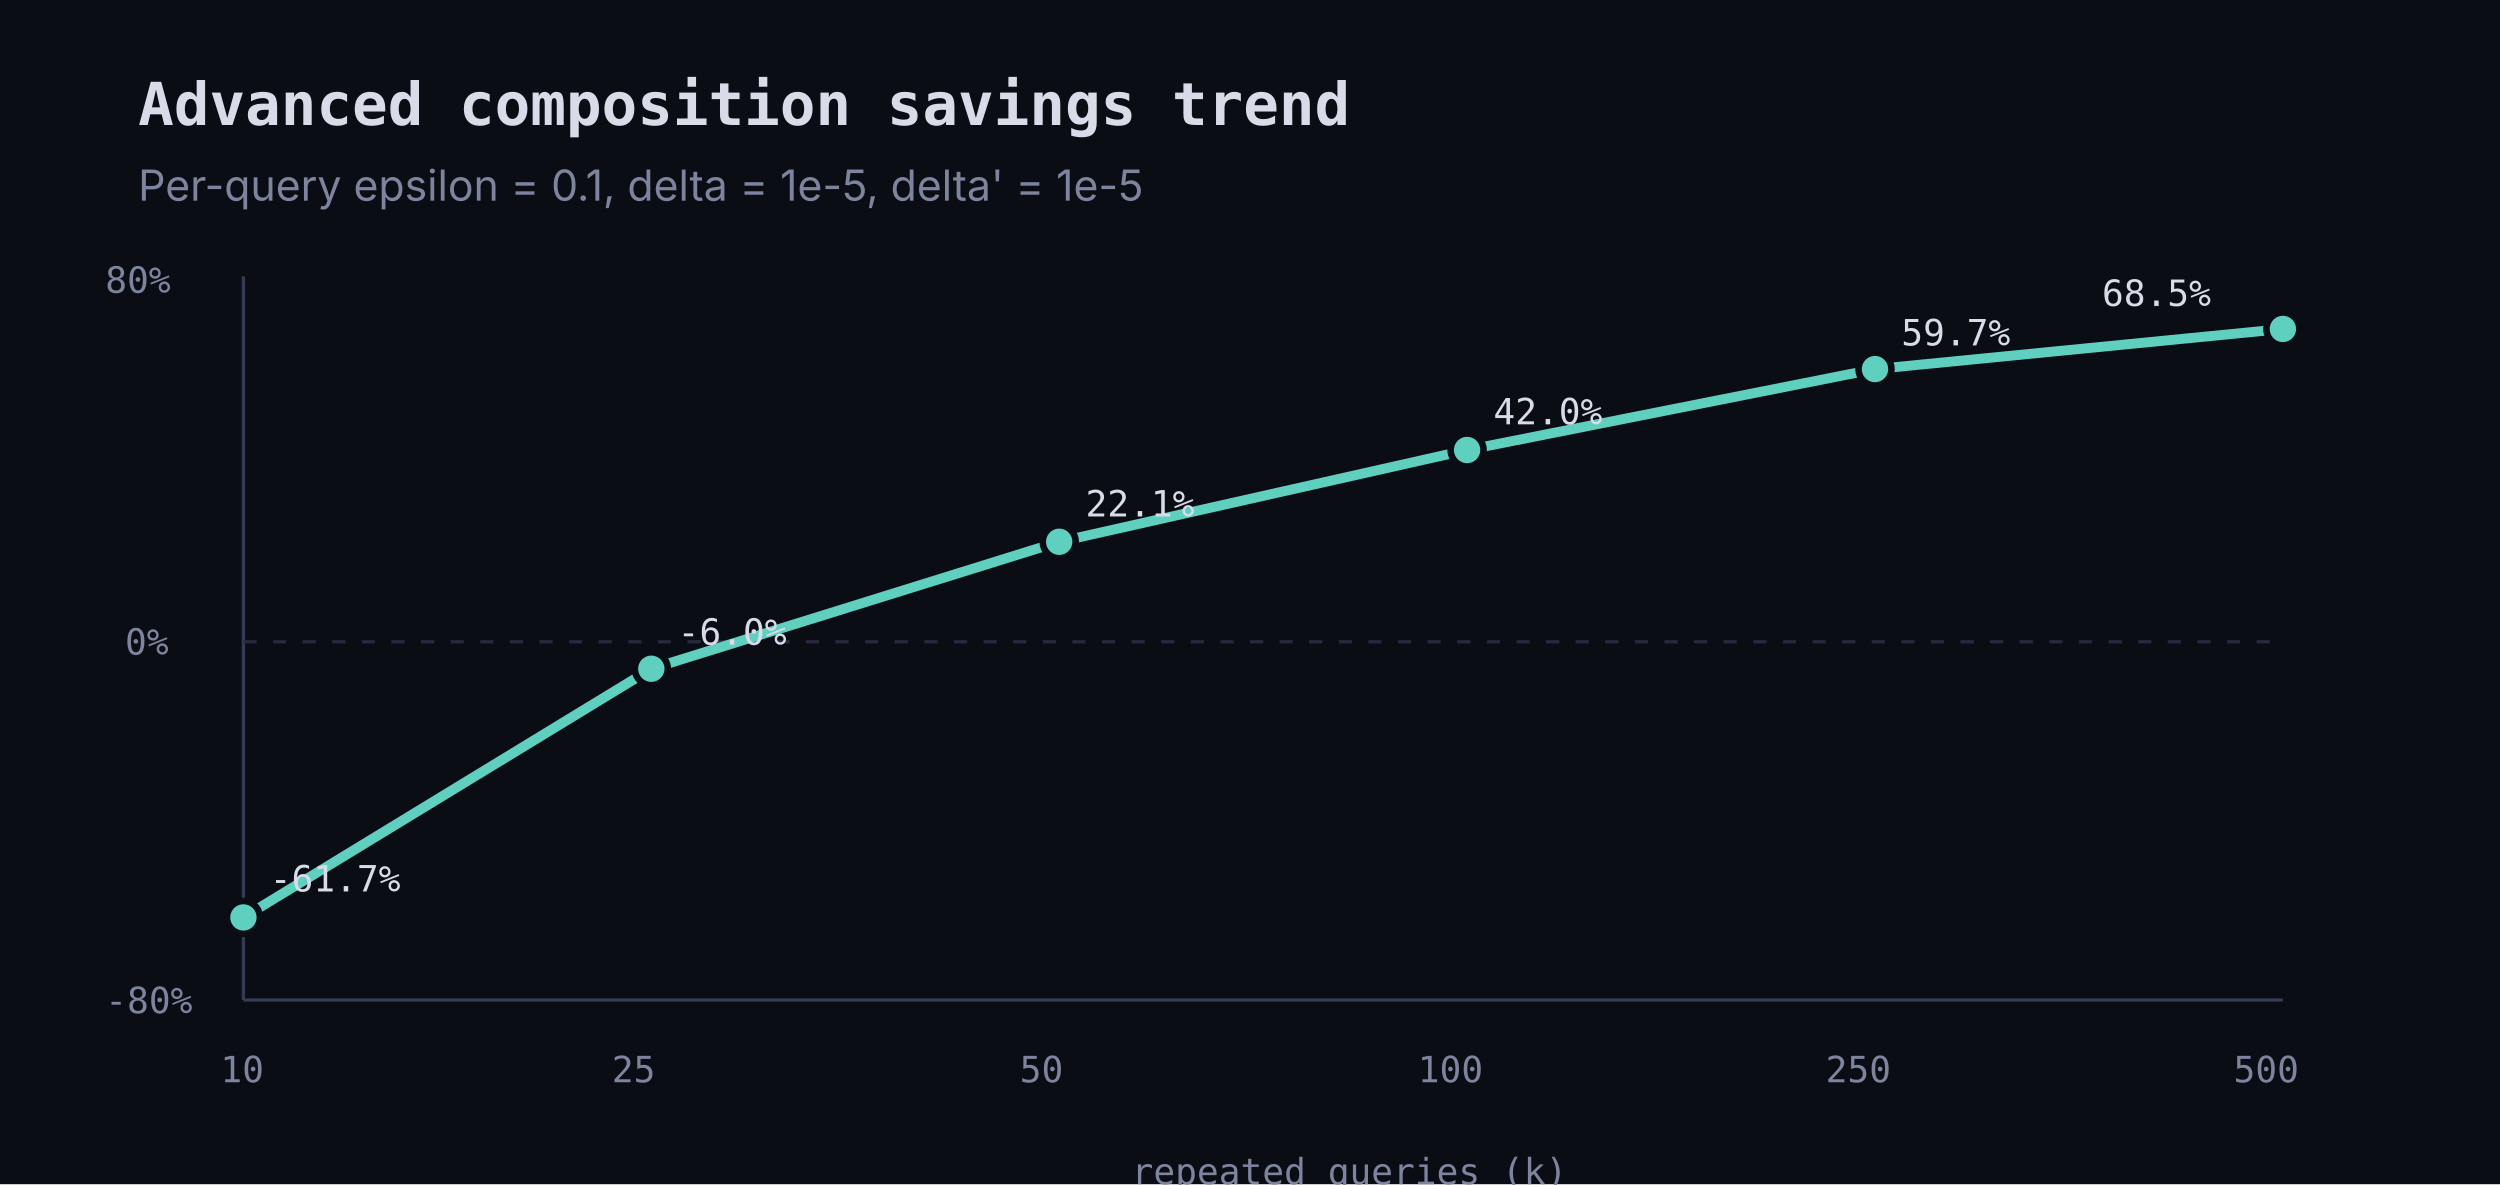
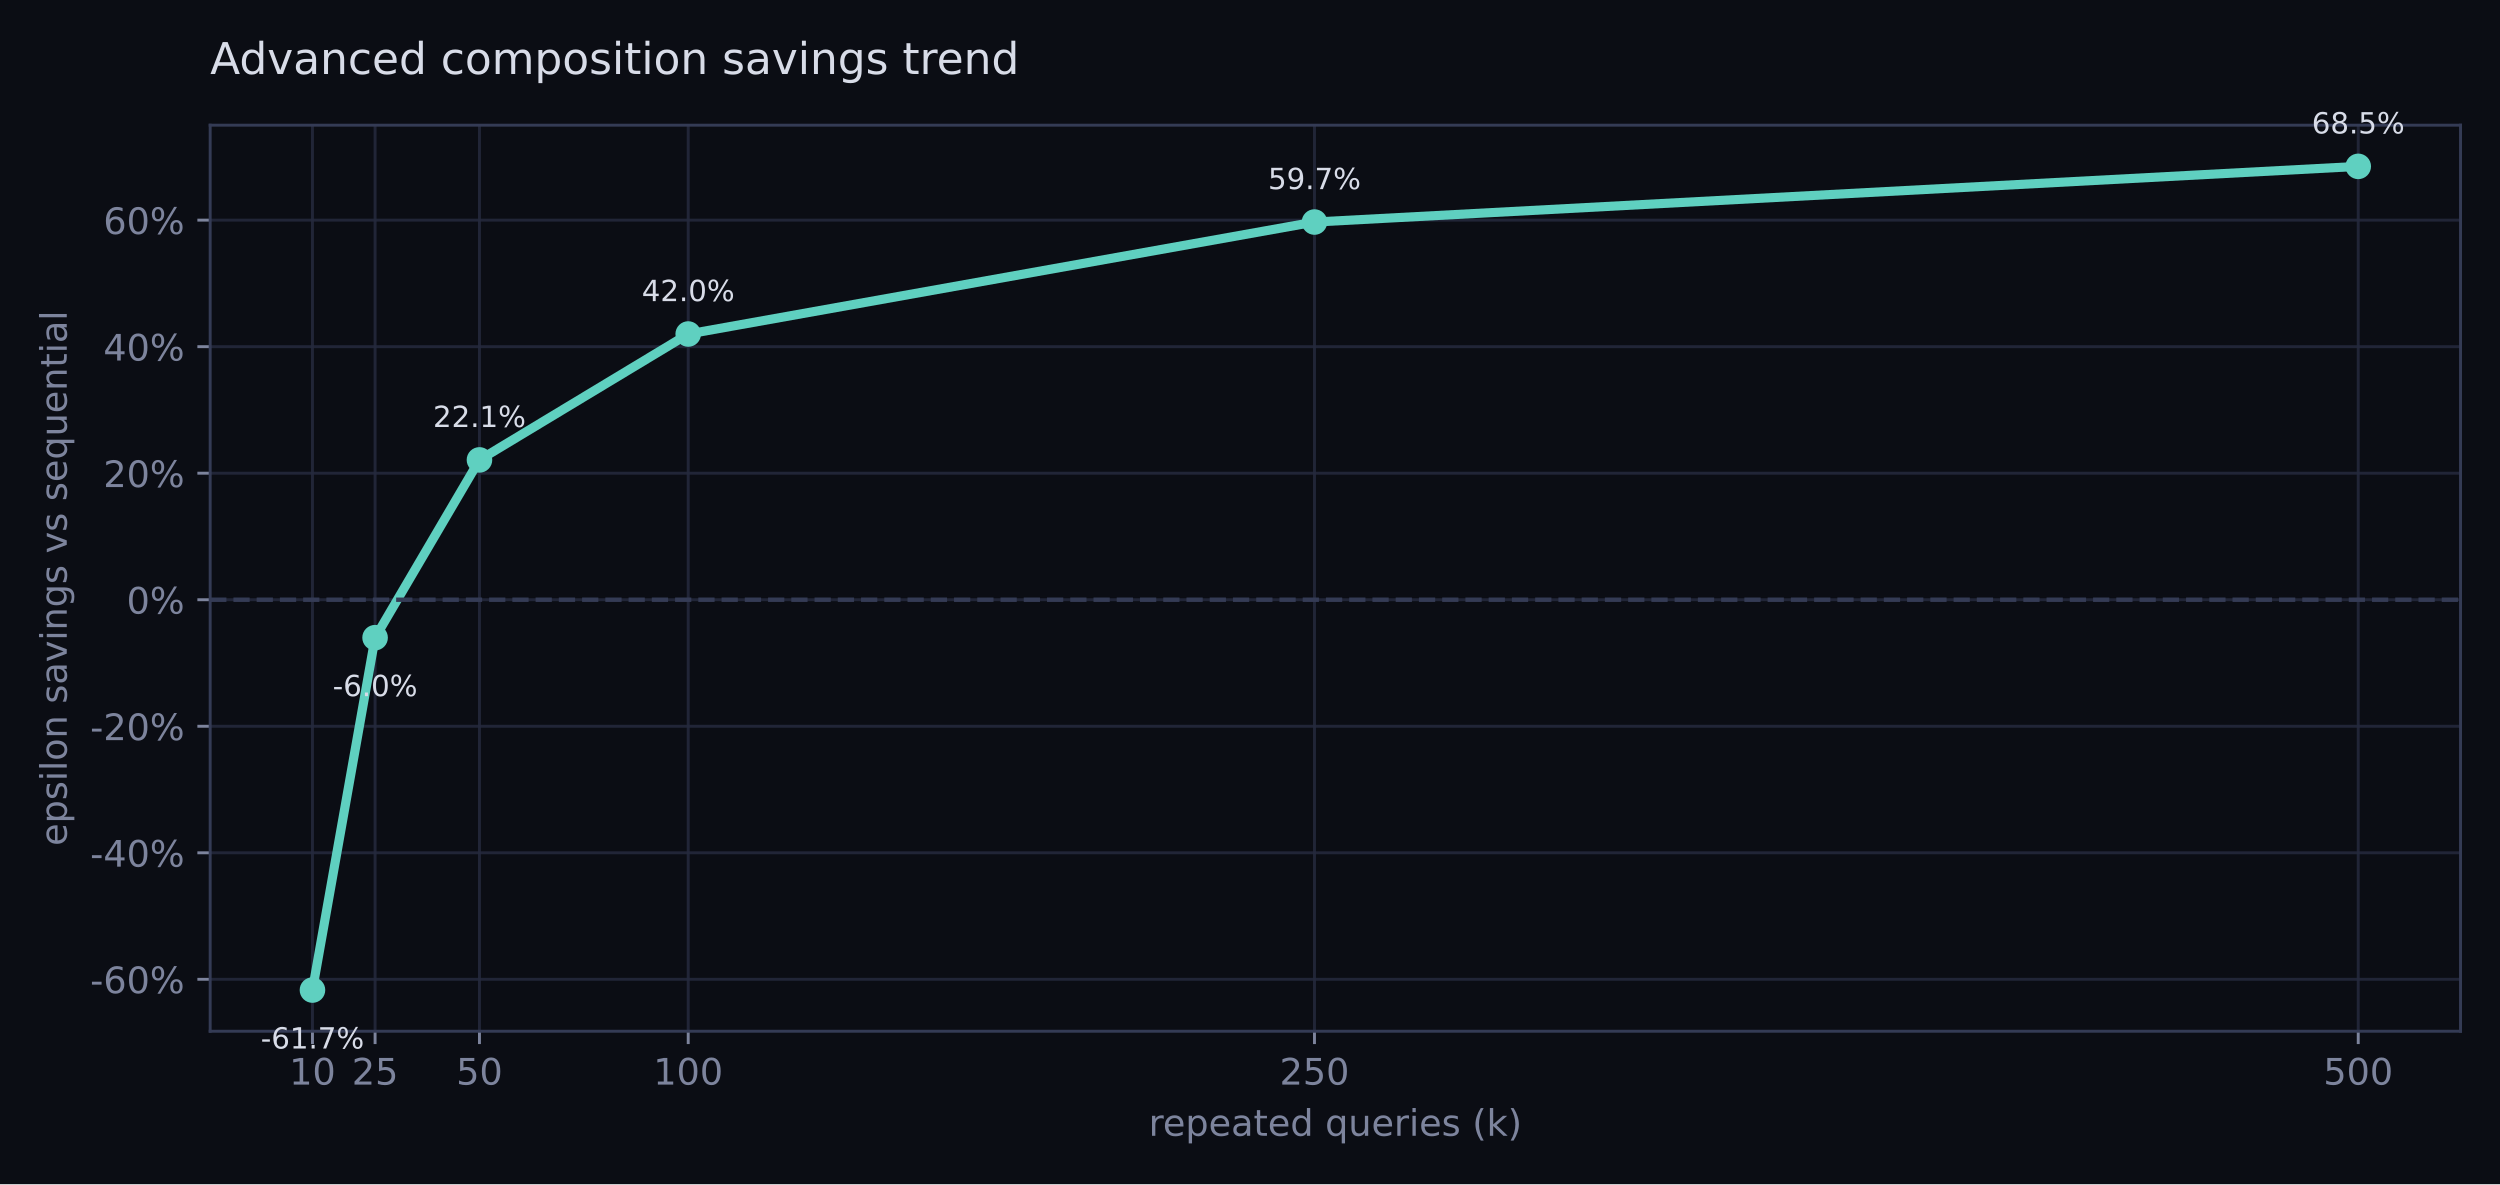
- <svg xmlns="http://www.w3.org/2000/svg" width="760" height="360" viewBox="0 0 760 360" role="img" aria-labelledby="title desc">
-   <rect width="760" height="360" fill="#0b0d14" />
-   <text x="42" y="38" fill="#d8dce8" font-family="IBM Plex Mono, Consolas, monospace" font-size="18" font-weight="600">Advanced composition savings trend</text>
-   <text x="42" y="61" fill="#7d849d" font-family="Inter, Arial, sans-serif" font-size="13">Per-query epsilon = 0.1, delta = 1e-5, delta' = 1e-5</text>
-   <g transform="translate(74 84)">
-     <line x1="0" y1="220" x2="620" y2="220" stroke="#343b55" stroke-width="1" />
-     <line x1="0" y1="0" x2="0" y2="220" stroke="#343b55" stroke-width="1" />
-     <line x1="0" y1="111.1" x2="620" y2="111.1" stroke="#252a3d" stroke-width="1" stroke-dasharray="4 5" />
-     <text x="-42" y="224" fill="#7d849d" font-family="IBM Plex Mono, Consolas, monospace" font-size="11">-80%</text>
-     <text x="-36" y="115" fill="#7d849d" font-family="IBM Plex Mono, Consolas, monospace" font-size="11">0%</text>
-     <text x="-42" y="5" fill="#7d849d" font-family="IBM Plex Mono, Consolas, monospace" font-size="11">80%</text>
-     <polyline fill="none" stroke="#5fd0c0" stroke-width="3" points="0,194.9 124,119.3 248,80.7 372,52.8 496,28.2 620,16" />
-     <g fill="#5fd0c0" stroke="#0b0d14" stroke-width="2">
-       <circle cx="0" cy="194.9" r="5" />
-       <circle cx="124" cy="119.3" r="5" />
-       <circle cx="248" cy="80.7" r="5" />
-       <circle cx="372" cy="52.8" r="5" />
-       <circle cx="496" cy="28.2" r="5" />
-       <circle cx="620" cy="16" r="5" />
+ <svg xmlns="http://www.w3.org/2000/svg" xmlns:xlink="http://www.w3.org/1999/xlink" width="684pt" height="324pt" viewBox="0 0 684 324" version="1.1">
+   <defs>
+     <style type="text/css">*{stroke-linejoin: round; stroke-linecap: butt}</style>
+   </defs>
+   <g id="figure_1">
+     <g id="patch_1">
+       <path d="M 0 324  L 684 324  L 684 0  L 0 0  z " style="fill: #0b0d14" />
    </g>
-     <g fill="#7d849d" font-family="IBM Plex Mono, Consolas, monospace" font-size="11">
-       <text x="-7" y="245">10</text>
-       <text x="112" y="245">25</text>
-       <text x="236" y="245">50</text>
-       <text x="357" y="245">100</text>
-       <text x="481" y="245">250</text>
-       <text x="605" y="245">500</text>
-       <text x="270" y="276">repeated queries (k)</text>
-     </g>
-     <g fill="#d8dce8" font-family="IBM Plex Mono, Consolas, monospace" font-size="11">
-       <text x="8" y="187">-61.7%</text>
-       <text x="132" y="112">-6.0%</text>
-       <text x="256" y="73">22.1%</text>
-       <text x="380" y="45">42.0%</text>
-       <text x="504" y="21">59.7%</text>
-       <text x="565" y="9">68.5%</text>
+     <g id="axes_1">
+       <g id="patch_2">
+         <path d="M 57.502 282.148  L 673.2 282.148  L 673.2 34.25  L 57.502 34.25  z " style="fill: #0b0d14" />
+       </g>
+       <g id="matplotlib.axis_1">
+         <g id="xtick_1">
+           <g id="line2d_1">
+             <path d="M 85.489 282.148  L 85.489 34.25  " clip-path="url(#pe9e6ed5d74)" style="fill: none; stroke: #252a3d; stroke-opacity: 0.85; stroke-width: 0.8; stroke-linecap: square" />
+           </g>
+           <g id="line2d_2">
+             <defs>
+               <path id="m5f6ce04c8d" d="M 0 0  L 0 3.5  " style="stroke: #7d849d; stroke-width: 0.8" />
+             </defs>
+             <g>
+               <use xlink:href="#m5f6ce04c8d" x="85.489" y="282.148" style="fill: #7d849d; stroke: #7d849d; stroke-width: 0.8" />
+             </g>
+           </g>
+           <g id="text_1">
+             <g style="fill: #7d849d" transform="translate(79.1261 296.7453) scale(0.1 -0.1)">
+               <defs>
+                 <path id="DejaVuSans-14" d="M 794 531  L 1825 531  L 1825 4091  L 703 3866  L 703 4441  L 1819 4666  L 2450 4666  L 2450 531  L 3481 531  L 3481 0  L 794 0  L 794 531  z " transform="scale(0.015625)" />
+                 <path id="DejaVuSans-13" d="M 2034 4250  Q 1547 4250 1301 3770  Q 1056 3291 1056 2328  Q 1056 1369 1301 889  Q 1547 409 2034 409  Q 2525 409 2770 889  Q 3016 1369 3016 2328  Q 3016 3291 2770 3770  Q 2525 4250 2034 4250  z M 2034 4750  Q 2819 4750 3233 4129  Q 3647 3509 3647 2328  Q 3647 1150 3233 529  Q 2819 -91 2034 -91  Q 1250 -91 836 529  Q 422 1150 422 2328  Q 422 3509 836 4129  Q 1250 4750 2034 4750  z " transform="scale(0.015625)" />
+               </defs>
+               <use xlink:href="#DejaVuSans-14" />
+               <use xlink:href="#DejaVuSans-13" transform="translate(63.625 0)" />
+             </g>
+           </g>
+         </g>
+         <g id="xtick_2">
+           <g id="line2d_3">
+             <path d="M 102.623 282.148  L 102.623 34.25  " clip-path="url(#pe9e6ed5d74)" style="fill: none; stroke: #252a3d; stroke-opacity: 0.85; stroke-width: 0.8; stroke-linecap: square" />
+           </g>
+           <g id="line2d_4">
+             <g>
+               <use xlink:href="#m5f6ce04c8d" x="102.623" y="282.148" style="fill: #7d849d; stroke: #7d849d; stroke-width: 0.8" />
+             </g>
+           </g>
+           <g id="text_2">
+             <g style="fill: #7d849d" transform="translate(96.26054 296.7453) scale(0.1 -0.1)">
+               <defs>
+                 <path id="DejaVuSans-15" d="M 1228 531  L 3431 531  L 3431 0  L 469 0  L 469 531  Q 828 903 1448 1529  Q 2069 2156 2228 2338  Q 2531 2678 2651 2914  Q 2772 3150 2772 3378  Q 2772 3750 2511 3984  Q 2250 4219 1831 4219  Q 1534 4219 1204 4116  Q 875 4013 500 3803  L 500 4441  Q 881 4594 1212 4672  Q 1544 4750 1819 4750  Q 2544 4750 2975 4387  Q 3406 4025 3406 3419  Q 3406 3131 3298 2873  Q 3191 2616 2906 2266  Q 2828 2175 2409 1742  Q 1991 1309 1228 531  z " transform="scale(0.015625)" />
+                 <path id="DejaVuSans-18" d="M 691 4666  L 3169 4666  L 3169 4134  L 1269 4134  L 1269 2991  Q 1406 3038 1543 3061  Q 1681 3084 1819 3084  Q 2600 3084 3056 2656  Q 3513 2228 3513 1497  Q 3513 744 3044 326  Q 2575 -91 1722 -91  Q 1428 -91 1123 -41  Q 819 9 494 109  L 494 744  Q 775 591 1075 516  Q 1375 441 1709 441  Q 2250 441 2565 725  Q 2881 1009 2881 1497  Q 2881 1984 2565 2268  Q 2250 2553 1709 2553  Q 1456 2553 1204 2497  Q 953 2441 691 2322  L 691 4666  z " transform="scale(0.015625)" />
+               </defs>
+               <use xlink:href="#DejaVuSans-15" />
+               <use xlink:href="#DejaVuSans-18" transform="translate(63.625 0)" />
+             </g>
+           </g>
+         </g>
+         <g id="xtick_3">
+           <g id="line2d_5">
+             <path d="M 131.18 282.148  L 131.18 34.25  " clip-path="url(#pe9e6ed5d74)" style="fill: none; stroke: #252a3d; stroke-opacity: 0.85; stroke-width: 0.8; stroke-linecap: square" />
+           </g>
+           <g id="line2d_6">
+             <g>
+               <use xlink:href="#m5f6ce04c8d" x="131.18" y="282.148" style="fill: #7d849d; stroke: #7d849d; stroke-width: 0.8" />
+             </g>
+           </g>
+           <g id="text_3">
+             <g style="fill: #7d849d" transform="translate(124.8179 296.7453) scale(0.1 -0.1)">
+               <use xlink:href="#DejaVuSans-18" />
+               <use xlink:href="#DejaVuSans-13" transform="translate(63.625 0)" />
+             </g>
+           </g>
+         </g>
+         <g id="xtick_4">
+           <g id="line2d_7">
+             <path d="M 188.295 282.148  L 188.295 34.25  " clip-path="url(#pe9e6ed5d74)" style="fill: none; stroke: #252a3d; stroke-opacity: 0.85; stroke-width: 0.8; stroke-linecap: square" />
+           </g>
+           <g id="line2d_8">
+             <g>
+               <use xlink:href="#m5f6ce04c8d" x="188.295" y="282.148" style="fill: #7d849d; stroke: #7d849d; stroke-width: 0.8" />
+             </g>
+           </g>
+           <g id="text_4">
+             <g style="fill: #7d849d" transform="translate(178.7515 296.7453) scale(0.1 -0.1)">
+               <use xlink:href="#DejaVuSans-14" />
+               <use xlink:href="#DejaVuSans-13" transform="translate(63.625 0)" />
+               <use xlink:href="#DejaVuSans-13" transform="translate(127.25 0)" />
+             </g>
+           </g>
+         </g>
+         <g id="xtick_5">
+           <g id="line2d_9">
+             <path d="M 359.64 282.148  L 359.64 34.25  " clip-path="url(#pe9e6ed5d74)" style="fill: none; stroke: #252a3d; stroke-opacity: 0.85; stroke-width: 0.8; stroke-linecap: square" />
+           </g>
+           <g id="line2d_10">
+             <g>
+               <use xlink:href="#m5f6ce04c8d" x="359.64" y="282.148" style="fill: #7d849d; stroke: #7d849d; stroke-width: 0.8" />
+             </g>
+           </g>
+           <g id="text_5">
+             <g style="fill: #7d849d" transform="translate(350.0959 296.7453) scale(0.1 -0.1)">
+               <use xlink:href="#DejaVuSans-15" />
+               <use xlink:href="#DejaVuSans-18" transform="translate(63.625 0)" />
+               <use xlink:href="#DejaVuSans-13" transform="translate(127.25 0)" />
+             </g>
+           </g>
+         </g>
+         <g id="xtick_6">
+           <g id="line2d_11">
+             <path d="M 645.214 282.148  L 645.214 34.25  " clip-path="url(#pe9e6ed5d74)" style="fill: none; stroke: #252a3d; stroke-opacity: 0.85; stroke-width: 0.8; stroke-linecap: square" />
+           </g>
+           <g id="line2d_12">
+             <g>
+               <use xlink:href="#m5f6ce04c8d" x="645.214" y="282.148" style="fill: #7d849d; stroke: #7d849d; stroke-width: 0.8" />
+             </g>
+           </g>
+           <g id="text_6">
+             <g style="fill: #7d849d" transform="translate(635.67 296.7453) scale(0.1 -0.1)">
+               <use xlink:href="#DejaVuSans-18" />
+               <use xlink:href="#DejaVuSans-13" transform="translate(63.625 0)" />
+               <use xlink:href="#DejaVuSans-13" transform="translate(127.25 0)" />
+             </g>
+           </g>
+         </g>
+         <g id="text_7">
+           <g style="fill: #7d849d" transform="translate(314.2832 310.7461) scale(0.1 -0.1)">
+             <defs>
+               <path id="DejaVuSans-55" d="M 2631 2963  Q 2534 3019 2420 3045  Q 2306 3072 2169 3072  Q 1681 3072 1420 2755  Q 1159 2438 1159 1844  L 1159 0  L 581 0  L 581 3500  L 1159 3500  L 1159 2956  Q 1341 3275 1631 3429  Q 1922 3584 2338 3584  Q 2397 3584 2469 3576  Q 2541 3569 2628 3553  L 2631 2963  z " transform="scale(0.015625)" />
+               <path id="DejaVuSans-48" d="M 3597 1894  L 3597 1613  L 953 1613  Q 991 1019 1311 708  Q 1631 397 2203 397  Q 2534 397 2845 478  Q 3156 559 3463 722  L 3463 178  Q 3153 47 2828 -22  Q 2503 -91 2169 -91  Q 1331 -91 842 396  Q 353 884 353 1716  Q 353 2575 817 3079  Q 1281 3584 2069 3584  Q 2775 3584 3186 3129  Q 3597 2675 3597 1894  z M 3022 2063  Q 3016 2534 2758 2815  Q 2500 3097 2075 3097  Q 1594 3097 1305 2825  Q 1016 2553 972 2059  L 3022 2063  z " transform="scale(0.015625)" />
+               <path id="DejaVuSans-53" d="M 1159 525  L 1159 -1331  L 581 -1331  L 581 3500  L 1159 3500  L 1159 2969  Q 1341 3281 1617 3432  Q 1894 3584 2278 3584  Q 2916 3584 3314 3078  Q 3713 2572 3713 1747  Q 3713 922 3314 415  Q 2916 -91 2278 -91  Q 1894 -91 1617 61  Q 1341 213 1159 525  z M 3116 1747  Q 3116 2381 2855 2742  Q 2594 3103 2138 3103  Q 1681 3103 1420 2742  Q 1159 2381 1159 1747  Q 1159 1113 1420 752  Q 1681 391 2138 391  Q 2594 391 2855 752  Q 3116 1113 3116 1747  z " transform="scale(0.015625)" />
+               <path id="DejaVuSans-44" d="M 2194 1759  Q 1497 1759 1228 1600  Q 959 1441 959 1056  Q 959 750 1161 570  Q 1363 391 1709 391  Q 2188 391 2477 730  Q 2766 1069 2766 1631  L 2766 1759  L 2194 1759  z M 3341 1997  L 3341 0  L 2766 0  L 2766 531  Q 2569 213 2275 61  Q 1981 -91 1556 -91  Q 1019 -91 701 211  Q 384 513 384 1019  Q 384 1609 779 1909  Q 1175 2209 1959 2209  L 2766 2209  L 2766 2266  Q 2766 2663 2505 2880  Q 2244 3097 1772 3097  Q 1472 3097 1187 3025  Q 903 2953 641 2809  L 641 3341  Q 956 3463 1253 3523  Q 1550 3584 1831 3584  Q 2591 3584 2966 3190  Q 3341 2797 3341 1997  z " transform="scale(0.015625)" />
+               <path id="DejaVuSans-57" d="M 1172 4494  L 1172 3500  L 2356 3500  L 2356 3053  L 1172 3053  L 1172 1153  Q 1172 725 1289 603  Q 1406 481 1766 481  L 2356 481  L 2356 0  L 1766 0  Q 1100 0 847 248  Q 594 497 594 1153  L 594 3053  L 172 3053  L 172 3500  L 594 3500  L 594 4494  L 1172 4494  z " transform="scale(0.015625)" />
+               <path id="DejaVuSans-47" d="M 2906 2969  L 2906 4863  L 3481 4863  L 3481 0  L 2906 0  L 2906 525  Q 2725 213 2448 61  Q 2172 -91 1784 -91  Q 1150 -91 751 415  Q 353 922 353 1747  Q 353 2572 751 3078  Q 1150 3584 1784 3584  Q 2172 3584 2448 3432  Q 2725 3281 2906 2969  z M 947 1747  Q 947 1113 1208 752  Q 1469 391 1925 391  Q 2381 391 2643 752  Q 2906 1113 2906 1747  Q 2906 2381 2643 2742  Q 2381 3103 1925 3103  Q 1469 3103 1208 2742  Q 947 2381 947 1747  z " transform="scale(0.015625)" />
+               <path id="DejaVuSans-3" transform="scale(0.015625)" />
+               <path id="DejaVuSans-54" d="M 947 1747  Q 947 1113 1208 752  Q 1469 391 1925 391  Q 2381 391 2643 752  Q 2906 1113 2906 1747  Q 2906 2381 2643 2742  Q 2381 3103 1925 3103  Q 1469 3103 1208 2742  Q 947 2381 947 1747  z M 2906 525  Q 2725 213 2448 61  Q 2172 -91 1784 -91  Q 1150 -91 751 415  Q 353 922 353 1747  Q 353 2572 751 3078  Q 1150 3584 1784 3584  Q 2172 3584 2448 3432  Q 2725 3281 2906 2969  L 2906 3500  L 3481 3500  L 3481 -1331  L 2906 -1331  L 2906 525  z " transform="scale(0.015625)" />
+               <path id="DejaVuSans-58" d="M 544 1381  L 544 3500  L 1119 3500  L 1119 1403  Q 1119 906 1312 657  Q 1506 409 1894 409  Q 2359 409 2629 706  Q 2900 1003 2900 1516  L 2900 3500  L 3475 3500  L 3475 0  L 2900 0  L 2900 538  Q 2691 219 2414 64  Q 2138 -91 1772 -91  Q 1169 -91 856 284  Q 544 659 544 1381  z M 1991 3584  L 1991 3584  z " transform="scale(0.015625)" />
+               <path id="DejaVuSans-4c" d="M 603 3500  L 1178 3500  L 1178 0  L 603 0  L 603 3500  z M 603 4863  L 1178 4863  L 1178 4134  L 603 4134  L 603 4863  z " transform="scale(0.015625)" />
+               <path id="DejaVuSans-56" d="M 2834 3397  L 2834 2853  Q 2591 2978 2328 3040  Q 2066 3103 1784 3103  Q 1356 3103 1142 2972  Q 928 2841 928 2578  Q 928 2378 1081 2264  Q 1234 2150 1697 2047  L 1894 2003  Q 2506 1872 2764 1633  Q 3022 1394 3022 966  Q 3022 478 2636 193  Q 2250 -91 1575 -91  Q 1294 -91 989 -36  Q 684 19 347 128  L 347 722  Q 666 556 975 473  Q 1284 391 1588 391  Q 1994 391 2212 530  Q 2431 669 2431 922  Q 2431 1156 2273 1281  Q 2116 1406 1581 1522  L 1381 1569  Q 847 1681 609 1914  Q 372 2147 372 2553  Q 372 3047 722 3315  Q 1072 3584 1716 3584  Q 2034 3584 2315 3537  Q 2597 3491 2834 3397  z " transform="scale(0.015625)" />
+               <path id="DejaVuSans-b" d="M 1984 4856  Q 1566 4138 1362 3434  Q 1159 2731 1159 2009  Q 1159 1288 1364 580  Q 1569 -128 1984 -844  L 1484 -844  Q 1016 -109 783 600  Q 550 1309 550 2009  Q 550 2706 781 3412  Q 1013 4119 1484 4856  L 1984 4856  z " transform="scale(0.015625)" />
+               <path id="DejaVuSans-4e" d="M 581 4863  L 1159 4863  L 1159 1991  L 2875 3500  L 3609 3500  L 1753 1863  L 3688 0  L 2938 0  L 1159 1709  L 1159 0  L 581 0  L 581 4863  z " transform="scale(0.015625)" />
+               <path id="DejaVuSans-c" d="M 513 4856  L 1013 4856  Q 1481 4119 1714 3412  Q 1947 2706 1947 2009  Q 1947 1309 1714 600  Q 1481 -109 1013 -844  L 513 -844  Q 928 -128 1133 580  Q 1338 1288 1338 2009  Q 1338 2731 1133 3434  Q 928 4138 513 4856  z " transform="scale(0.015625)" />
+             </defs>
+             <use xlink:href="#DejaVuSans-55" />
+             <use xlink:href="#DejaVuSans-48" transform="translate(38.90625 0)" />
+             <use xlink:href="#DejaVuSans-53" transform="translate(100.4375 0)" />
+             <use xlink:href="#DejaVuSans-48" transform="translate(163.9219 0)" />
+             <use xlink:href="#DejaVuSans-44" transform="translate(225.4531 0)" />
+             <use xlink:href="#DejaVuSans-57" transform="translate(286.7344 0)" />
+             <use xlink:href="#DejaVuSans-48" transform="translate(325.9375 0)" />
+             <use xlink:href="#DejaVuSans-47" transform="translate(387.4688 0)" />
+             <use xlink:href="#DejaVuSans-3" transform="translate(450.9531 0)" />
+             <use xlink:href="#DejaVuSans-54" transform="translate(482.7344 0)" />
+             <use xlink:href="#DejaVuSans-58" transform="translate(546.2188 0)" />
+             <use xlink:href="#DejaVuSans-48" transform="translate(609.5938 0)" />
+             <use xlink:href="#DejaVuSans-55" transform="translate(671.125 0)" />
+             <use xlink:href="#DejaVuSans-4c" transform="translate(712.2344 0)" />
+             <use xlink:href="#DejaVuSans-48" transform="translate(740.0156 0)" />
+             <use xlink:href="#DejaVuSans-56" transform="translate(801.5469 0)" />
+             <use xlink:href="#DejaVuSans-3" transform="translate(853.6406 0)" />
+             <use xlink:href="#DejaVuSans-b" transform="translate(885.4219 0)" />
+             <use xlink:href="#DejaVuSans-4e" transform="translate(924.4375 0)" />
+             <use xlink:href="#DejaVuSans-c" transform="translate(982.3438 0)" />
+           </g>
+         </g>
+       </g>
+       <g id="matplotlib.axis_2">
+         <g id="ytick_1">
+           <g id="line2d_13">
+             <path d="M 57.502 267.937  L 673.2 267.937  " clip-path="url(#pe9e6ed5d74)" style="fill: none; stroke: #252a3d; stroke-opacity: 0.85; stroke-width: 0.8; stroke-linecap: square" />
+           </g>
+           <g id="line2d_14">
+             <defs>
+               <path id="m84ebb48e08" d="M 0 0  L -3.5 0  " style="stroke: #7d849d; stroke-width: 0.8" />
+             </defs>
+             <g>
+               <use xlink:href="#m84ebb48e08" x="57.502" y="267.937" style="fill: #7d849d; stroke: #7d849d; stroke-width: 0.8" />
+             </g>
+           </g>
+           <g id="text_8">
+             <g style="fill: #7d849d" transform="translate(24.66797 271.7359) scale(0.1 -0.1)">
+               <defs>
+                 <path id="DejaVuSans-10" d="M 313 2009  L 1997 2009  L 1997 1497  L 313 1497  L 313 2009  z " transform="scale(0.015625)" />
+                 <path id="DejaVuSans-19" d="M 2113 2584  Q 1688 2584 1439 2293  Q 1191 2003 1191 1497  Q 1191 994 1439 701  Q 1688 409 2113 409  Q 2538 409 2786 701  Q 3034 994 3034 1497  Q 3034 2003 2786 2293  Q 2538 2584 2113 2584  z M 3366 4563  L 3366 3988  Q 3128 4100 2886 4159  Q 2644 4219 2406 4219  Q 1781 4219 1451 3797  Q 1122 3375 1075 2522  Q 1259 2794 1537 2939  Q 1816 3084 2150 3084  Q 2853 3084 3261 2657  Q 3669 2231 3669 1497  Q 3669 778 3244 343  Q 2819 -91 2113 -91  Q 1303 -91 875 529  Q 447 1150 447 2328  Q 447 3434 972 4092  Q 1497 4750 2381 4750  Q 2619 4750 2861 4703  Q 3103 4656 3366 4563  z " transform="scale(0.015625)" />
+                 <path id="DejaVuSans-8" d="M 4653 2053  Q 4381 2053 4226 1822  Q 4072 1591 4072 1178  Q 4072 772 4226 539  Q 4381 306 4653 306  Q 4919 306 5073 539  Q 5228 772 5228 1178  Q 5228 1588 5073 1820  Q 4919 2053 4653 2053  z M 4653 2450  Q 5147 2450 5437 2106  Q 5728 1763 5728 1178  Q 5728 594 5436 251  Q 5144 -91 4653 -91  Q 4153 -91 3862 251  Q 3572 594 3572 1178  Q 3572 1766 3864 2108  Q 4156 2450 4653 2450  z M 1428 4353  Q 1159 4353 1004 4120  Q 850 3888 850 3481  Q 850 3069 1003 2837  Q 1156 2606 1428 2606  Q 1700 2606 1854 2837  Q 2009 3069 2009 3481  Q 2009 3884 1853 4118  Q 1697 4353 1428 4353  z M 4250 4750  L 4750 4750  L 1831 -91  L 1331 -91  L 4250 4750  z M 1428 4750  Q 1922 4750 2215 4408  Q 2509 4066 2509 3481  Q 2509 2891 2217 2550  Q 1925 2209 1428 2209  Q 931 2209 642 2551  Q 353 2894 353 3481  Q 353 4063 643 4406  Q 934 4750 1428 4750  z " transform="scale(0.015625)" />
+               </defs>
+               <use xlink:href="#DejaVuSans-10" />
+               <use xlink:href="#DejaVuSans-19" transform="translate(36.07812 0)" />
+               <use xlink:href="#DejaVuSans-13" transform="translate(99.70312 0)" />
+               <use xlink:href="#DejaVuSans-8" transform="translate(163.3281 0)" />
+             </g>
+           </g>
+         </g>
+         <g id="ytick_2">
+           <g id="line2d_15">
+             <path d="M 57.502 233.319  L 673.2 233.319  " clip-path="url(#pe9e6ed5d74)" style="fill: none; stroke: #252a3d; stroke-opacity: 0.85; stroke-width: 0.8; stroke-linecap: square" />
+           </g>
+           <g id="line2d_16">
+             <g>
+               <use xlink:href="#m84ebb48e08" x="57.502" y="233.319" style="fill: #7d849d; stroke: #7d849d; stroke-width: 0.8" />
+             </g>
+           </g>
+           <g id="text_9">
+             <g style="fill: #7d849d" transform="translate(24.66797 237.1182) scale(0.1 -0.1)">
+               <defs>
+                 <path id="DejaVuSans-17" d="M 2419 4116  L 825 1625  L 2419 1625  L 2419 4116  z M 2253 4666  L 3047 4666  L 3047 1625  L 3713 1625  L 3713 1100  L 3047 1100  L 3047 0  L 2419 0  L 2419 1100  L 313 1100  L 313 1709  L 2253 4666  z " transform="scale(0.015625)" />
+               </defs>
+               <use xlink:href="#DejaVuSans-10" />
+               <use xlink:href="#DejaVuSans-17" transform="translate(36.07812 0)" />
+               <use xlink:href="#DejaVuSans-13" transform="translate(99.70312 0)" />
+               <use xlink:href="#DejaVuSans-8" transform="translate(163.3281 0)" />
+             </g>
+           </g>
+         </g>
+         <g id="ytick_3">
+           <g id="line2d_17">
+             <path d="M 57.502 198.702  L 673.2 198.702  " clip-path="url(#pe9e6ed5d74)" style="fill: none; stroke: #252a3d; stroke-opacity: 0.85; stroke-width: 0.8; stroke-linecap: square" />
+           </g>
+           <g id="line2d_18">
+             <g>
+               <use xlink:href="#m84ebb48e08" x="57.502" y="198.702" style="fill: #7d849d; stroke: #7d849d; stroke-width: 0.8" />
+             </g>
+           </g>
+           <g id="text_10">
+             <g style="fill: #7d849d" transform="translate(24.66797 202.5004) scale(0.1 -0.1)">
+               <use xlink:href="#DejaVuSans-10" />
+               <use xlink:href="#DejaVuSans-15" transform="translate(36.07812 0)" />
+               <use xlink:href="#DejaVuSans-13" transform="translate(99.70312 0)" />
+               <use xlink:href="#DejaVuSans-8" transform="translate(163.3281 0)" />
+             </g>
+           </g>
+         </g>
+         <g id="ytick_4">
+           <g id="line2d_19">
+             <path d="M 57.502 164.084  L 673.2 164.084  " clip-path="url(#pe9e6ed5d74)" style="fill: none; stroke: #252a3d; stroke-opacity: 0.85; stroke-width: 0.8; stroke-linecap: square" />
+           </g>
+           <g id="line2d_20">
+             <g>
+               <use xlink:href="#m84ebb48e08" x="57.502" y="164.084" style="fill: #7d849d; stroke: #7d849d; stroke-width: 0.8" />
+             </g>
+           </g>
+           <g id="text_11">
+             <g style="fill: #7d849d" transform="translate(34.63828 167.8827) scale(0.1 -0.1)">
+               <use xlink:href="#DejaVuSans-13" />
+               <use xlink:href="#DejaVuSans-8" transform="translate(63.625 0)" />
+             </g>
+           </g>
+         </g>
+         <g id="ytick_5">
+           <g id="line2d_21">
+             <path d="M 57.502 129.466  L 673.2 129.466  " clip-path="url(#pe9e6ed5d74)" style="fill: none; stroke: #252a3d; stroke-opacity: 0.85; stroke-width: 0.8; stroke-linecap: square" />
+           </g>
+           <g id="line2d_22">
+             <g>
+               <use xlink:href="#m84ebb48e08" x="57.502" y="129.466" style="fill: #7d849d; stroke: #7d849d; stroke-width: 0.8" />
+             </g>
+           </g>
+           <g id="text_12">
+             <g style="fill: #7d849d" transform="translate(28.27578 133.2649) scale(0.1 -0.1)">
+               <use xlink:href="#DejaVuSans-15" />
+               <use xlink:href="#DejaVuSans-13" transform="translate(63.625 0)" />
+               <use xlink:href="#DejaVuSans-8" transform="translate(127.25 0)" />
+             </g>
+           </g>
+         </g>
+         <g id="ytick_6">
+           <g id="line2d_23">
+             <path d="M 57.502 94.848  L 673.2 94.848  " clip-path="url(#pe9e6ed5d74)" style="fill: none; stroke: #252a3d; stroke-opacity: 0.85; stroke-width: 0.8; stroke-linecap: square" />
+           </g>
+           <g id="line2d_24">
+             <g>
+               <use xlink:href="#m84ebb48e08" x="57.502" y="94.848" style="fill: #7d849d; stroke: #7d849d; stroke-width: 0.8" />
+             </g>
+           </g>
+           <g id="text_13">
+             <g style="fill: #7d849d" transform="translate(28.27578 98.64719) scale(0.1 -0.1)">
+               <use xlink:href="#DejaVuSans-17" />
+               <use xlink:href="#DejaVuSans-13" transform="translate(63.625 0)" />
+               <use xlink:href="#DejaVuSans-8" transform="translate(127.25 0)" />
+             </g>
+           </g>
+         </g>
+         <g id="ytick_7">
+           <g id="line2d_25">
+             <path d="M 57.502 60.231  L 673.2 60.231  " clip-path="url(#pe9e6ed5d74)" style="fill: none; stroke: #252a3d; stroke-opacity: 0.85; stroke-width: 0.8; stroke-linecap: square" />
+           </g>
+           <g id="line2d_26">
+             <g>
+               <use xlink:href="#m84ebb48e08" x="57.502" y="60.231" style="fill: #7d849d; stroke: #7d849d; stroke-width: 0.8" />
+             </g>
+           </g>
+           <g id="text_14">
+             <g style="fill: #7d849d" transform="translate(28.27578 64.02944) scale(0.1 -0.1)">
+               <use xlink:href="#DejaVuSans-19" />
+               <use xlink:href="#DejaVuSans-13" transform="translate(63.625 0)" />
+               <use xlink:href="#DejaVuSans-8" transform="translate(127.25 0)" />
+             </g>
+           </g>
+         </g>
+         <g id="text_15">
+           <g style="fill: #7d849d" transform="translate(18.26562 231.4285) rotate(-90) scale(0.1 -0.1)">
+             <defs>
+               <path id="DejaVuSans-4f" d="M 603 4863  L 1178 4863  L 1178 0  L 603 0  L 603 4863  z " transform="scale(0.015625)" />
+               <path id="DejaVuSans-52" d="M 1959 3097  Q 1497 3097 1228 2736  Q 959 2375 959 1747  Q 959 1119 1226 758  Q 1494 397 1959 397  Q 2419 397 2687 759  Q 2956 1122 2956 1747  Q 2956 2369 2687 2733  Q 2419 3097 1959 3097  z M 1959 3584  Q 2709 3584 3137 3096  Q 3566 2609 3566 1747  Q 3566 888 3137 398  Q 2709 -91 1959 -91  Q 1206 -91 779 398  Q 353 888 353 1747  Q 353 2609 779 3096  Q 1206 3584 1959 3584  z " transform="scale(0.015625)" />
+               <path id="DejaVuSans-51" d="M 3513 2113  L 3513 0  L 2938 0  L 2938 2094  Q 2938 2591 2744 2837  Q 2550 3084 2163 3084  Q 1697 3084 1428 2787  Q 1159 2491 1159 1978  L 1159 0  L 581 0  L 581 3500  L 1159 3500  L 1159 2956  Q 1366 3272 1645 3428  Q 1925 3584 2291 3584  Q 2894 3584 3203 3211  Q 3513 2838 3513 2113  z " transform="scale(0.015625)" />
+               <path id="DejaVuSans-59" d="M 191 3500  L 800 3500  L 1894 563  L 2988 3500  L 3597 3500  L 2284 0  L 1503 0  L 191 3500  z " transform="scale(0.015625)" />
+               <path id="DejaVuSans-4a" d="M 2906 1791  Q 2906 2416 2648 2759  Q 2391 3103 1925 3103  Q 1463 3103 1205 2759  Q 947 2416 947 1791  Q 947 1169 1205 825  Q 1463 481 1925 481  Q 2391 481 2648 825  Q 2906 1169 2906 1791  z M 3481 434  Q 3481 -459 3084 -895  Q 2688 -1331 1869 -1331  Q 1566 -1331 1297 -1286  Q 1028 -1241 775 -1147  L 775 -588  Q 1028 -725 1275 -790  Q 1522 -856 1778 -856  Q 2344 -856 2625 -561  Q 2906 -266 2906 331  L 2906 616  Q 2728 306 2450 153  Q 2172 0 1784 0  Q 1141 0 747 490  Q 353 981 353 1791  Q 353 2603 747 3093  Q 1141 3584 1784 3584  Q 2172 3584 2450 3431  Q 2728 3278 2906 2969  L 2906 3500  L 3481 3500  L 3481 434  z " transform="scale(0.015625)" />
+             </defs>
+             <use xlink:href="#DejaVuSans-48" />
+             <use xlink:href="#DejaVuSans-53" transform="translate(61.53125 0)" />
+             <use xlink:href="#DejaVuSans-56" transform="translate(125.0156 0)" />
+             <use xlink:href="#DejaVuSans-4c" transform="translate(177.1094 0)" />
+             <use xlink:href="#DejaVuSans-4f" transform="translate(204.8906 0)" />
+             <use xlink:href="#DejaVuSans-52" transform="translate(232.6719 0)" />
+             <use xlink:href="#DejaVuSans-51" transform="translate(293.8594 0)" />
+             <use xlink:href="#DejaVuSans-3" transform="translate(357.2344 0)" />
+             <use xlink:href="#DejaVuSans-56" transform="translate(389.0156 0)" />
+             <use xlink:href="#DejaVuSans-44" transform="translate(441.1094 0)" />
+             <use xlink:href="#DejaVuSans-59" transform="translate(502.3906 0)" />
+             <use xlink:href="#DejaVuSans-4c" transform="translate(561.5781 0)" />
+             <use xlink:href="#DejaVuSans-51" transform="translate(589.3594 0)" />
+             <use xlink:href="#DejaVuSans-4a" transform="translate(652.7344 0)" />
+             <use xlink:href="#DejaVuSans-56" transform="translate(716.2188 0)" />
+             <use xlink:href="#DejaVuSans-3" transform="translate(768.3125 0)" />
+             <use xlink:href="#DejaVuSans-59" transform="translate(800.0938 0)" />
+             <use xlink:href="#DejaVuSans-56" transform="translate(859.2812 0)" />
+             <use xlink:href="#DejaVuSans-3" transform="translate(911.375 0)" />
+             <use xlink:href="#DejaVuSans-56" transform="translate(943.1562 0)" />
+             <use xlink:href="#DejaVuSans-48" transform="translate(995.25 0)" />
+             <use xlink:href="#DejaVuSans-54" transform="translate(1056.781 0)" />
+             <use xlink:href="#DejaVuSans-58" transform="translate(1120.266 0)" />
+             <use xlink:href="#DejaVuSans-48" transform="translate(1183.641 0)" />
+             <use xlink:href="#DejaVuSans-51" transform="translate(1245.172 0)" />
+             <use xlink:href="#DejaVuSans-57" transform="translate(1308.547 0)" />
+             <use xlink:href="#DejaVuSans-4c" transform="translate(1347.75 0)" />
+             <use xlink:href="#DejaVuSans-44" transform="translate(1375.531 0)" />
+             <use xlink:href="#DejaVuSans-4f" transform="translate(1436.812 0)" />
+           </g>
+         </g>
+       </g>
+       <g id="line2d_27">
+         <path d="M 85.489 270.88  L 102.623 174.469  L 131.18 125.831  L 188.295 91.387  L 359.64 60.75  L 645.214 45.518  " clip-path="url(#pe9e6ed5d74)" style="fill: none; stroke: #5fd0c0; stroke-width: 2.5; stroke-linecap: square" />
+         <defs>
+           <path id="md447869235" d="M 0 3  C 0.796 3 1.559 2.684 2.121 2.121  C 2.684 1.559 3 0.796 3 0  C 3 -0.796 2.684 -1.559 2.121 -2.121  C 1.559 -2.684 0.796 -3 0 -3  C -0.796 -3 -1.559 -2.684 -2.121 -2.121  C -2.684 -1.559 -3 -0.796 -3 0  C -3 0.796 -2.684 1.559 -2.121 2.121  C -1.559 2.684 -0.796 3 0 3  z " style="stroke: #5fd0c0" />
+         </defs>
+         <g clip-path="url(#pe9e6ed5d74)">
+           <use xlink:href="#md447869235" x="85.489" y="270.88" style="fill: #5fd0c0; stroke: #5fd0c0" />
+           <use xlink:href="#md447869235" x="102.623" y="174.469" style="fill: #5fd0c0; stroke: #5fd0c0" />
+           <use xlink:href="#md447869235" x="131.18" y="125.831" style="fill: #5fd0c0; stroke: #5fd0c0" />
+           <use xlink:href="#md447869235" x="188.295" y="91.387" style="fill: #5fd0c0; stroke: #5fd0c0" />
+           <use xlink:href="#md447869235" x="359.64" y="60.75" style="fill: #5fd0c0; stroke: #5fd0c0" />
+           <use xlink:href="#md447869235" x="645.214" y="45.518" style="fill: #5fd0c0; stroke: #5fd0c0" />
+         </g>
+       </g>
+       <g id="line2d_28">
+         <path d="M 57.502 164.084  L 673.2 164.084  " clip-path="url(#pe9e6ed5d74)" style="fill: none; stroke-dasharray: 4.44,1.92; stroke-dashoffset: 0; stroke: #343b55; stroke-width: 1.2" />
+       </g>
+       <g id="patch_3">
+         <path d="M 57.502 282.148  L 57.502 34.25  " style="fill: none; stroke: #343b55; stroke-width: 0.8; stroke-linejoin: miter; stroke-linecap: square" />
+       </g>
+       <g id="patch_4">
+         <path d="M 673.2 282.148  L 673.2 34.25  " style="fill: none; stroke: #343b55; stroke-width: 0.8; stroke-linejoin: miter; stroke-linecap: square" />
+       </g>
+       <g id="patch_5">
+         <path d="M 57.502 282.148  L 673.2 282.148  " style="fill: none; stroke: #343b55; stroke-width: 0.8; stroke-linejoin: miter; stroke-linecap: square" />
+       </g>
+       <g id="patch_6">
+         <path d="M 57.502 34.25  L 673.2 34.25  " style="fill: none; stroke: #343b55; stroke-width: 0.8; stroke-linejoin: miter; stroke-linecap: square" />
+       </g>
+       <g id="text_16">
+         <g style="fill: #d8dce8" transform="translate(71.3386 286.8796) scale(0.08 -0.08)">
+           <defs>
+             <path id="DejaVuSans-11" d="M 684 794  L 1344 794  L 1344 0  L 684 0  L 684 794  z " transform="scale(0.015625)" />
+             <path id="DejaVuSans-1a" d="M 525 4666  L 3525 4666  L 3525 4397  L 1831 0  L 1172 0  L 2766 4134  L 525 4134  L 525 4666  z " transform="scale(0.015625)" />
+           </defs>
+           <use xlink:href="#DejaVuSans-10" />
+           <use xlink:href="#DejaVuSans-19" transform="translate(36.07812 0)" />
+           <use xlink:href="#DejaVuSans-14" transform="translate(99.70312 0)" />
+           <use xlink:href="#DejaVuSans-11" transform="translate(163.3281 0)" />
+           <use xlink:href="#DejaVuSans-1a" transform="translate(195.1094 0)" />
+           <use xlink:href="#DejaVuSans-8" transform="translate(258.7344 0)" />
+         </g>
+       </g>
+       <g id="text_17">
+         <g style="fill: #d8dce8" transform="translate(91.01804 190.4692) scale(0.08 -0.08)">
+           <use xlink:href="#DejaVuSans-10" />
+           <use xlink:href="#DejaVuSans-19" transform="translate(36.07812 0)" />
+           <use xlink:href="#DejaVuSans-11" transform="translate(99.70312 0)" />
+           <use xlink:href="#DejaVuSans-13" transform="translate(131.4844 0)" />
+           <use xlink:href="#DejaVuSans-8" transform="translate(195.1094 0)" />
+         </g>
+       </g>
+       <g id="text_18">
+         <g style="fill: #d8dce8" transform="translate(118.4736 116.8312) scale(0.08 -0.08)">
+           <use xlink:href="#DejaVuSans-15" />
+           <use xlink:href="#DejaVuSans-15" transform="translate(63.625 0)" />
+           <use xlink:href="#DejaVuSans-11" transform="translate(127.25 0)" />
+           <use xlink:href="#DejaVuSans-14" transform="translate(159.0312 0)" />
+           <use xlink:href="#DejaVuSans-8" transform="translate(222.6562 0)" />
+         </g>
+       </g>
+       <g id="text_19">
+         <g style="fill: #d8dce8" transform="translate(175.5884 82.38658) scale(0.08 -0.08)">
+           <use xlink:href="#DejaVuSans-17" />
+           <use xlink:href="#DejaVuSans-15" transform="translate(63.625 0)" />
+           <use xlink:href="#DejaVuSans-11" transform="translate(127.25 0)" />
+           <use xlink:href="#DejaVuSans-13" transform="translate(159.0312 0)" />
+           <use xlink:href="#DejaVuSans-8" transform="translate(222.6562 0)" />
+         </g>
+       </g>
+       <g id="text_20">
+         <g style="fill: #d8dce8" transform="translate(346.9328 51.74988) scale(0.08 -0.08)">
+           <defs>
+             <path id="DejaVuSans-1c" d="M 703 97  L 703 672  Q 941 559 1184 500  Q 1428 441 1663 441  Q 2288 441 2617 861  Q 2947 1281 2994 2138  Q 2813 1869 2534 1725  Q 2256 1581 1919 1581  Q 1219 1581 811 2004  Q 403 2428 403 3163  Q 403 3881 828 4315  Q 1253 4750 1959 4750  Q 2769 4750 3195 4129  Q 3622 3509 3622 2328  Q 3622 1225 3098 567  Q 2575 -91 1691 -91  Q 1453 -91 1209 -44  Q 966 3 703 97  z M 1959 2075  Q 2384 2075 2632 2365  Q 2881 2656 2881 3163  Q 2881 3666 2632 3958  Q 2384 4250 1959 4250  Q 1534 4250 1286 3958  Q 1038 3666 1038 3163  Q 1038 2656 1286 2365  Q 1534 2075 1959 2075  z " transform="scale(0.015625)" />
+           </defs>
+           <use xlink:href="#DejaVuSans-18" />
+           <use xlink:href="#DejaVuSans-1c" transform="translate(63.625 0)" />
+           <use xlink:href="#DejaVuSans-11" transform="translate(127.25 0)" />
+           <use xlink:href="#DejaVuSans-1a" transform="translate(159.0312 0)" />
+           <use xlink:href="#DejaVuSans-8" transform="translate(222.6562 0)" />
+         </g>
+       </g>
+       <g id="text_21">
+         <g style="fill: #d8dce8" transform="translate(632.5069 36.51808) scale(0.08 -0.08)">
+           <defs>
+             <path id="DejaVuSans-1b" d="M 2034 2216  Q 1584 2216 1326 1975  Q 1069 1734 1069 1313  Q 1069 891 1326 650  Q 1584 409 2034 409  Q 2484 409 2743 651  Q 3003 894 3003 1313  Q 3003 1734 2745 1975  Q 2488 2216 2034 2216  z M 1403 2484  Q 997 2584 770 2862  Q 544 3141 544 3541  Q 544 4100 942 4425  Q 1341 4750 2034 4750  Q 2731 4750 3128 4425  Q 3525 4100 3525 3541  Q 3525 3141 3298 2862  Q 3072 2584 2669 2484  Q 3125 2378 3379 2068  Q 3634 1759 3634 1313  Q 3634 634 3220 271  Q 2806 -91 2034 -91  Q 1263 -91 848 271  Q 434 634 434 1313  Q 434 1759 690 2068  Q 947 2378 1403 2484  z M 1172 3481  Q 1172 3119 1398 2916  Q 1625 2713 2034 2713  Q 2441 2713 2670 2916  Q 2900 3119 2900 3481  Q 2900 3844 2670 4047  Q 2441 4250 2034 4250  Q 1625 4250 1398 4047  Q 1172 3844 1172 3481  z " transform="scale(0.015625)" />
+           </defs>
+           <use xlink:href="#DejaVuSans-19" />
+           <use xlink:href="#DejaVuSans-1b" transform="translate(63.625 0)" />
+           <use xlink:href="#DejaVuSans-11" transform="translate(127.25 0)" />
+           <use xlink:href="#DejaVuSans-18" transform="translate(159.0312 0)" />
+           <use xlink:href="#DejaVuSans-8" transform="translate(222.6562 0)" />
+         </g>
+       </g>
+       <g id="text_22">
+         <g style="fill: #d8dce8" transform="translate(57.50234 20.25) scale(0.12 -0.12)">
+           <defs>
+             <path id="DejaVuSans-24" d="M 2188 4044  L 1331 1722  L 3047 1722  L 2188 4044  z M 1831 4666  L 2547 4666  L 4325 0  L 3669 0  L 3244 1197  L 1141 1197  L 716 0  L 50 0  L 1831 4666  z " transform="scale(0.015625)" />
+             <path id="DejaVuSans-46" d="M 3122 3366  L 3122 2828  Q 2878 2963 2633 3030  Q 2388 3097 2138 3097  Q 1578 3097 1268 2742  Q 959 2388 959 1747  Q 959 1106 1268 751  Q 1578 397 2138 397  Q 2388 397 2633 464  Q 2878 531 3122 666  L 3122 134  Q 2881 22 2623 -34  Q 2366 -91 2075 -91  Q 1284 -91 818 406  Q 353 903 353 1747  Q 353 2603 823 3093  Q 1294 3584 2113 3584  Q 2378 3584 2631 3529  Q 2884 3475 3122 3366  z " transform="scale(0.015625)" />
+             <path id="DejaVuSans-50" d="M 3328 2828  Q 3544 3216 3844 3400  Q 4144 3584 4550 3584  Q 5097 3584 5394 3201  Q 5691 2819 5691 2113  L 5691 0  L 5113 0  L 5113 2094  Q 5113 2597 4934 2840  Q 4756 3084 4391 3084  Q 3944 3084 3684 2787  Q 3425 2491 3425 1978  L 3425 0  L 2847 0  L 2847 2094  Q 2847 2600 2669 2842  Q 2491 3084 2119 3084  Q 1678 3084 1418 2786  Q 1159 2488 1159 1978  L 1159 0  L 581 0  L 581 3500  L 1159 3500  L 1159 2956  Q 1356 3278 1631 3431  Q 1906 3584 2284 3584  Q 2666 3584 2933 3390  Q 3200 3197 3328 2828  z " transform="scale(0.015625)" />
+           </defs>
+           <use xlink:href="#DejaVuSans-24" />
+           <use xlink:href="#DejaVuSans-47" transform="translate(66.65625 0)" />
+           <use xlink:href="#DejaVuSans-59" transform="translate(130.1406 0)" />
+           <use xlink:href="#DejaVuSans-44" transform="translate(189.3281 0)" />
+           <use xlink:href="#DejaVuSans-51" transform="translate(250.6094 0)" />
+           <use xlink:href="#DejaVuSans-46" transform="translate(313.9844 0)" />
+           <use xlink:href="#DejaVuSans-48" transform="translate(368.9688 0)" />
+           <use xlink:href="#DejaVuSans-47" transform="translate(430.5 0)" />
+           <use xlink:href="#DejaVuSans-3" transform="translate(493.9844 0)" />
+           <use xlink:href="#DejaVuSans-46" transform="translate(525.7656 0)" />
+           <use xlink:href="#DejaVuSans-52" transform="translate(580.75 0)" />
+           <use xlink:href="#DejaVuSans-50" transform="translate(641.9375 0)" />
+           <use xlink:href="#DejaVuSans-53" transform="translate(739.3438 0)" />
+           <use xlink:href="#DejaVuSans-52" transform="translate(802.8281 0)" />
+           <use xlink:href="#DejaVuSans-56" transform="translate(864.0156 0)" />
+           <use xlink:href="#DejaVuSans-4c" transform="translate(916.1094 0)" />
+           <use xlink:href="#DejaVuSans-57" transform="translate(943.8906 0)" />
+           <use xlink:href="#DejaVuSans-4c" transform="translate(983.0938 0)" />
+           <use xlink:href="#DejaVuSans-52" transform="translate(1010.875 0)" />
+           <use xlink:href="#DejaVuSans-51" transform="translate(1072.062 0)" />
+           <use xlink:href="#DejaVuSans-3" transform="translate(1135.438 0)" />
+           <use xlink:href="#DejaVuSans-56" transform="translate(1167.219 0)" />
+           <use xlink:href="#DejaVuSans-44" transform="translate(1219.312 0)" />
+           <use xlink:href="#DejaVuSans-59" transform="translate(1280.594 0)" />
+           <use xlink:href="#DejaVuSans-4c" transform="translate(1339.781 0)" />
+           <use xlink:href="#DejaVuSans-51" transform="translate(1367.562 0)" />
+           <use xlink:href="#DejaVuSans-4a" transform="translate(1430.938 0)" />
+           <use xlink:href="#DejaVuSans-56" transform="translate(1494.422 0)" />
+           <use xlink:href="#DejaVuSans-3" transform="translate(1546.516 0)" />
+           <use xlink:href="#DejaVuSans-57" transform="translate(1578.297 0)" />
+           <use xlink:href="#DejaVuSans-55" transform="translate(1617.5 0)" />
+           <use xlink:href="#DejaVuSans-48" transform="translate(1656.406 0)" />
+           <use xlink:href="#DejaVuSans-51" transform="translate(1717.938 0)" />
+           <use xlink:href="#DejaVuSans-47" transform="translate(1781.312 0)" />
+         </g>
+       </g>
    </g>
  </g>
+   <defs>
+     <clipPath id="pe9e6ed5d74">
+       <rect x="57.502" y="34.25" width="615.698" height="247.898" />
+     </clipPath>
+   </defs>
</svg>
